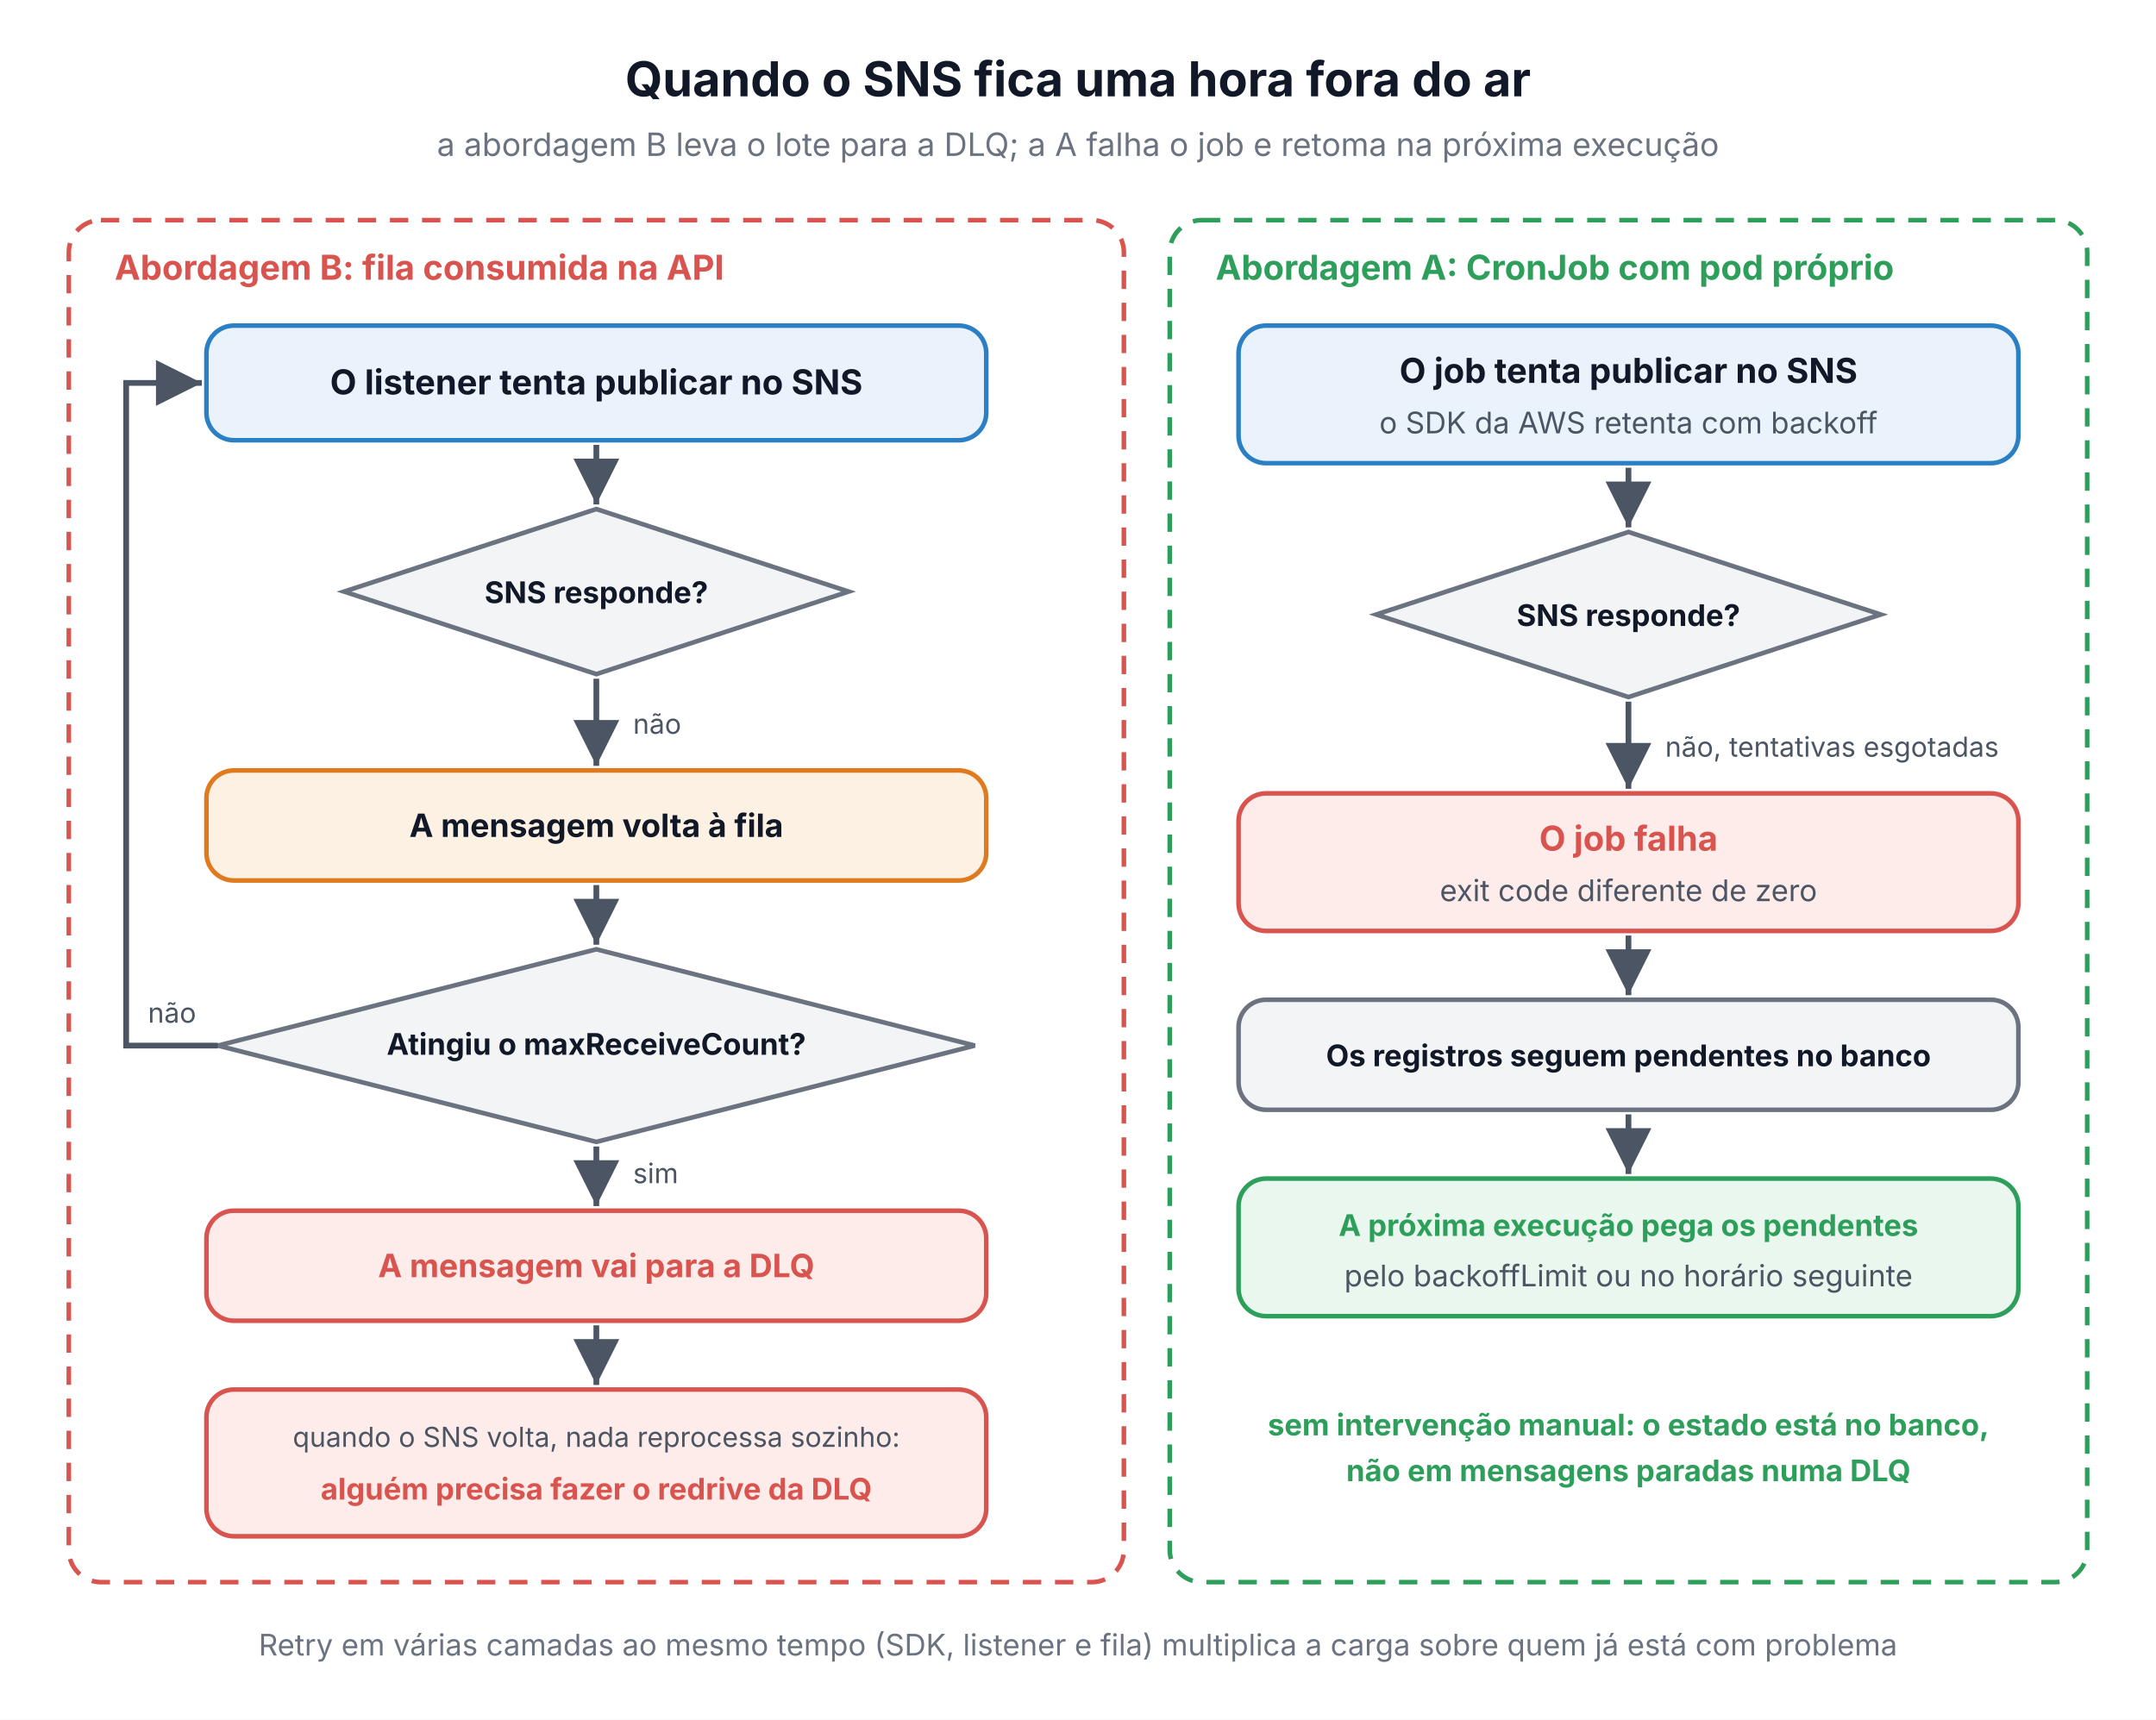
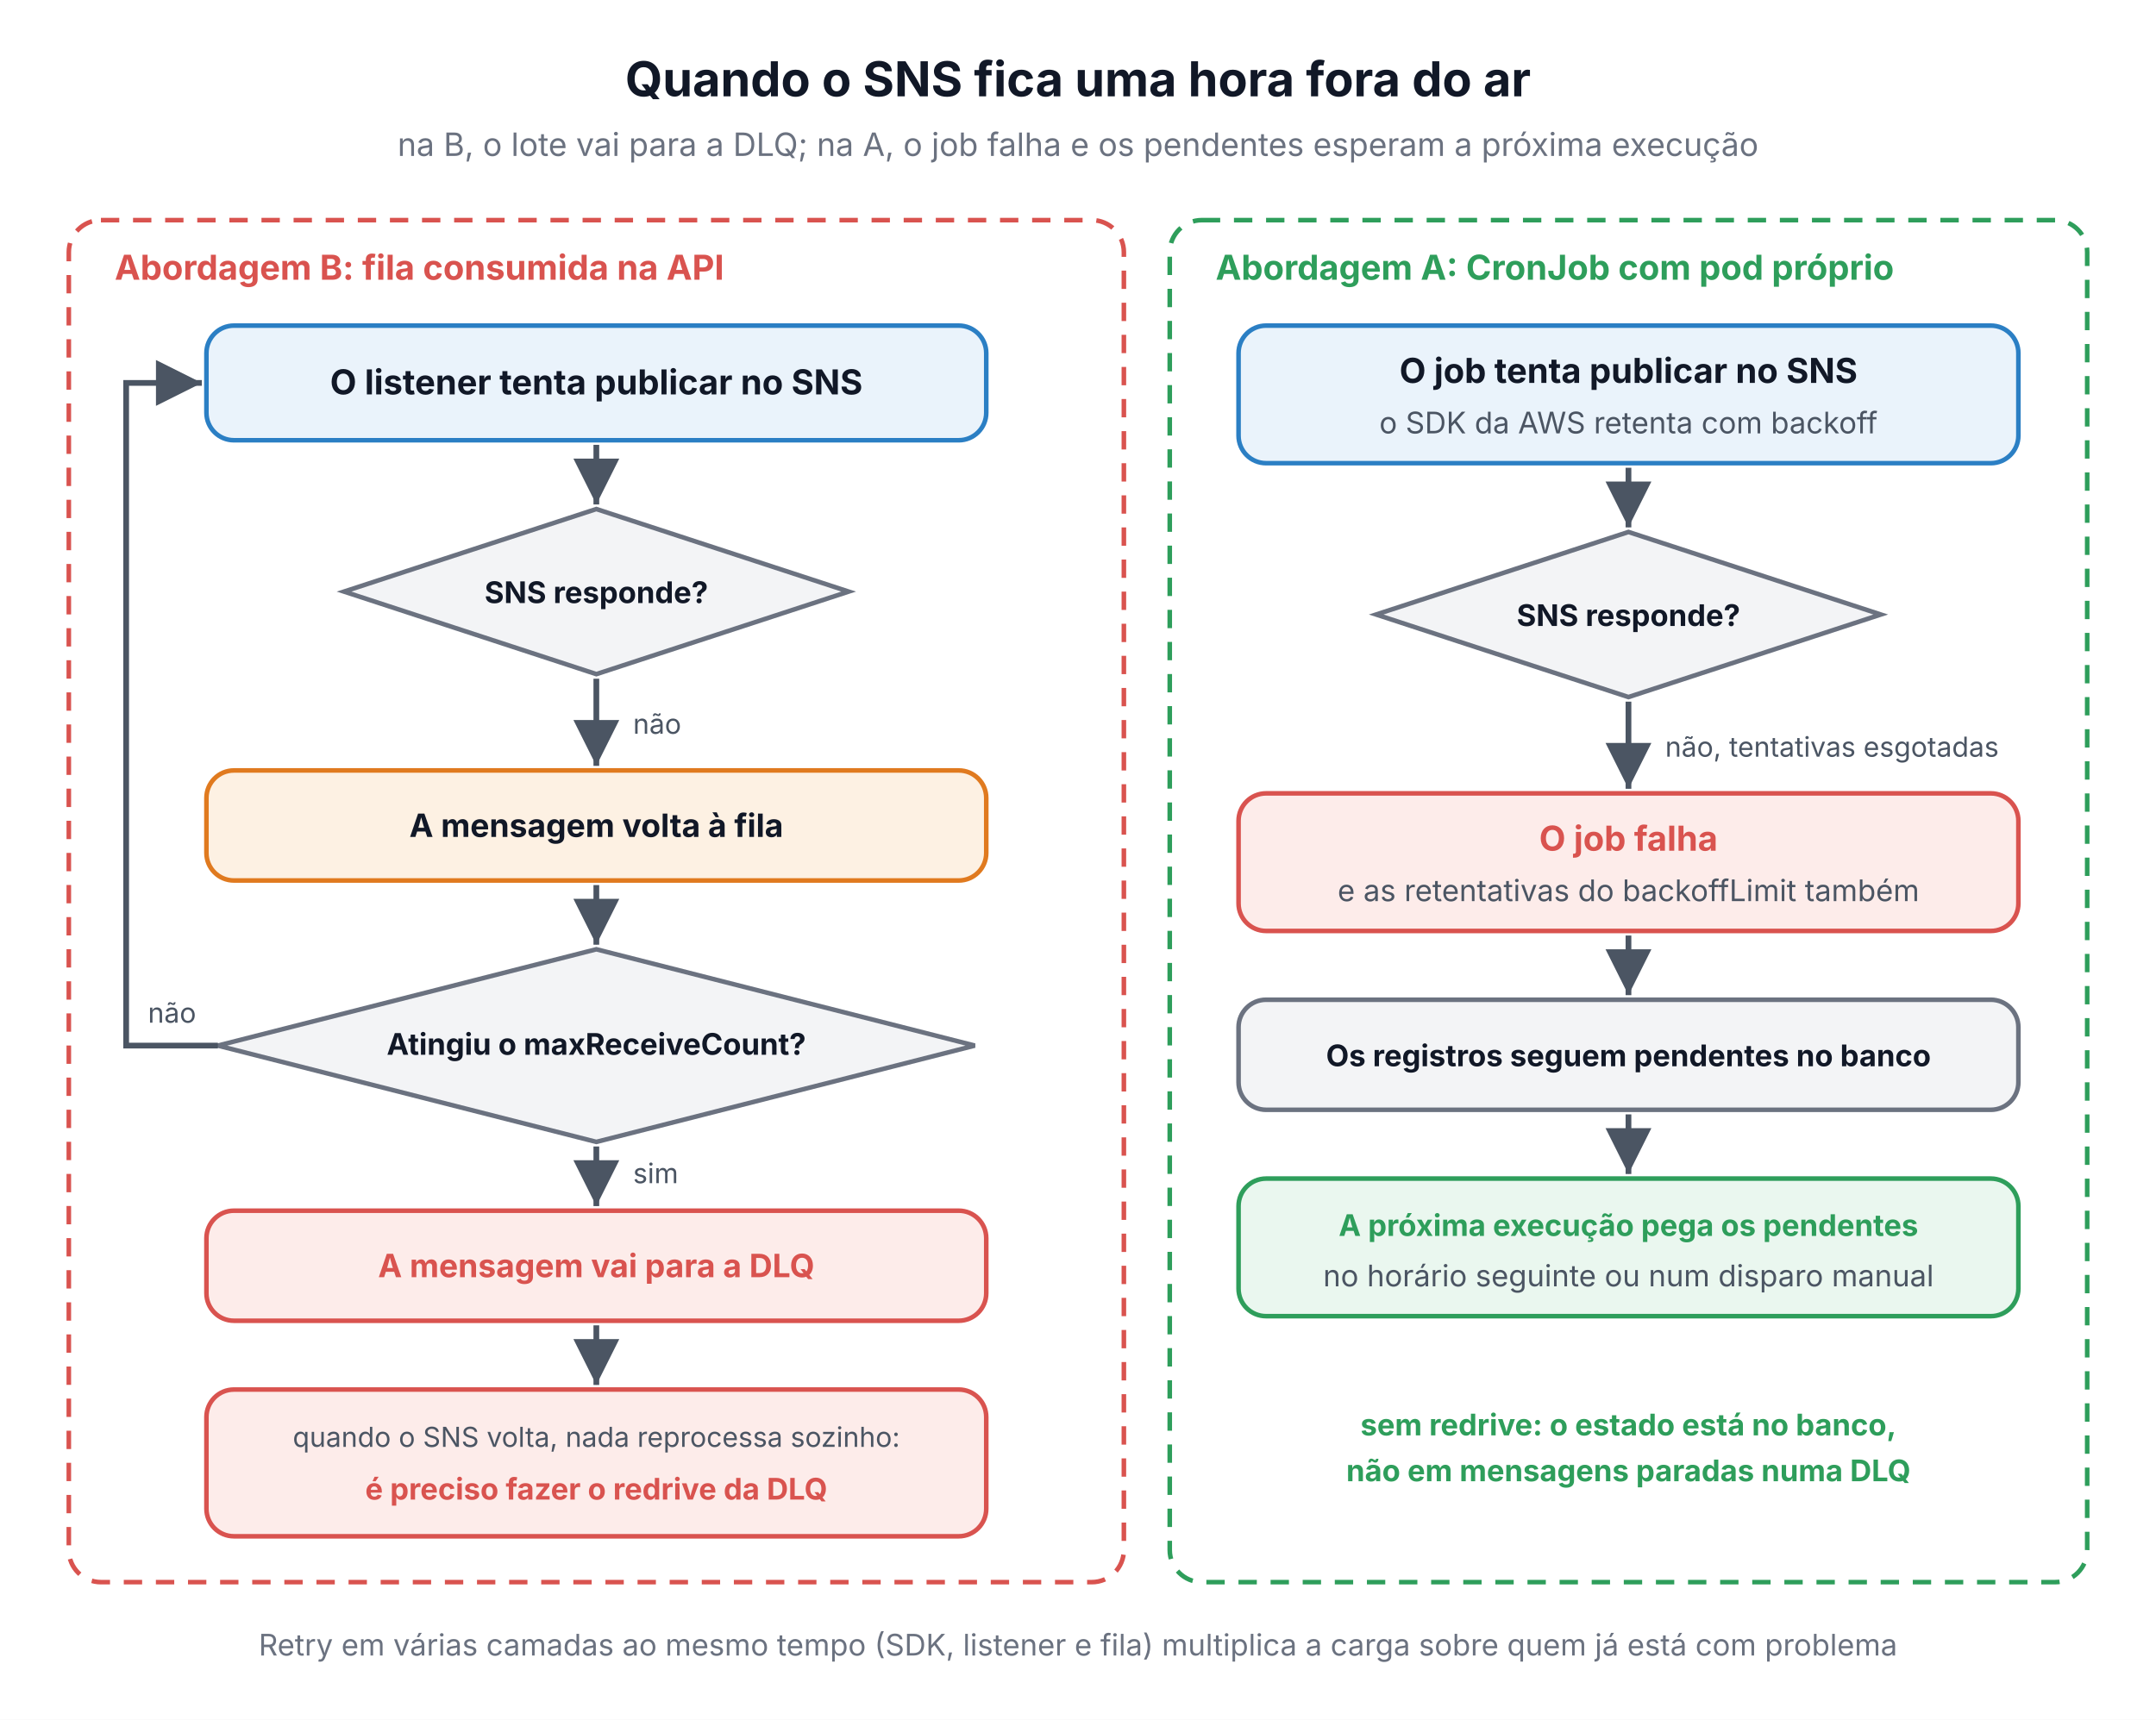
<svg xmlns="http://www.w3.org/2000/svg" viewBox="0 0 940 750" font-family="Inter, system-ui, sans-serif">
  <rect width="940" height="750" fill="#ffffff" />
  <defs>
    <marker id="seta" markerWidth="10" markerHeight="10" refX="8" refY="4" orient="auto">
      <path d="M0,0 L8,4 L0,8 Z" fill="#4b5563" />
    </marker>
  </defs>
  <text x="470" y="42" font-size="21" font-weight="700" fill="#111827" text-anchor="middle">Quando o SNS fica uma hora fora do ar</text>
-   <text x="470" y="68" font-size="14" fill="#6b7280" text-anchor="middle">a abordagem B leva o lote para a DLQ; a A falha o job e retoma na próxima execução</text>
+   <text x="470" y="68" font-size="14" fill="#6b7280" text-anchor="middle">na B, o lote vai para a DLQ; na A, o job falha e os pendentes esperam a próxima execução</text>
  <rect x="30" y="96" width="460" height="594" rx="14" fill="none" stroke="#d9534f" stroke-width="2" stroke-dasharray="8 6" />
  <text x="50" y="122" font-size="15" font-weight="700" fill="#d9534f">Abordagem B: fila consumida na API</text>
  <rect x="90" y="142" width="340" height="50" rx="12" fill="#eaf3fb" stroke="#2b7fc4" stroke-width="2" />
  <text x="260" y="172" font-size="15" font-weight="700" fill="#111827" text-anchor="middle">O listener tenta publicar no SNS</text>
  <path d="M260 194 V220" stroke="#4b5563" stroke-width="2.5" marker-end="url(#seta)" />
  <polygon points="260,222 370,258 260,294 150,258" fill="#f3f4f6" stroke="#6b7280" stroke-width="2" />
  <text x="260" y="263" font-size="13" font-weight="700" fill="#111827" text-anchor="middle">SNS responde?</text>
  <path d="M260 296 V334" stroke="#4b5563" stroke-width="2.5" marker-end="url(#seta)" />
  <text x="276" y="320" font-size="12" fill="#4b5563">não</text>
  <rect x="90" y="336" width="340" height="48" rx="12" fill="#fdf1e3" stroke="#e07a1f" stroke-width="2" />
  <text x="260" y="365" font-size="14" font-weight="700" fill="#111827" text-anchor="middle">A mensagem volta à fila</text>
  <path d="M260 386 V412" stroke="#4b5563" stroke-width="2.5" marker-end="url(#seta)" />
  <polygon points="260,414 425,456 260,498 95,456" fill="#f3f4f6" stroke="#6b7280" stroke-width="2" />
  <text x="260" y="460" font-size="13" font-weight="700" fill="#111827" text-anchor="middle">Atingiu o maxReceiveCount?</text>
  <path d="M95 456 H55 V167 H88" fill="none" stroke="#4b5563" stroke-width="2.5" marker-end="url(#seta)" />
  <text x="75" y="446" font-size="12" fill="#4b5563" text-anchor="middle">não</text>
  <path d="M260 500 V526" stroke="#4b5563" stroke-width="2.5" marker-end="url(#seta)" />
  <text x="276" y="516" font-size="12" fill="#4b5563">sim</text>
  <rect x="90" y="528" width="340" height="48" rx="12" fill="#fdecea" stroke="#d9534f" stroke-width="2" />
  <text x="260" y="557" font-size="14" font-weight="700" fill="#d9534f" text-anchor="middle">A mensagem vai para a DLQ</text>
  <path d="M260 578 V604" stroke="#4b5563" stroke-width="2.5" marker-end="url(#seta)" />
  <rect x="90" y="606" width="340" height="64" rx="12" fill="#fdecea" stroke="#d9534f" stroke-width="2" />
  <text x="260" y="631" font-size="12" fill="#4b5563" text-anchor="middle">quando o SNS volta, nada reprocessa sozinho:</text>
-   <text x="260" y="654" font-size="13" font-weight="700" fill="#d9534f" text-anchor="middle">alguém precisa fazer o redrive da DLQ</text>
+   <text x="260" y="654" font-size="13" font-weight="700" fill="#d9534f" text-anchor="middle">é preciso fazer o redrive da DLQ</text>
  <rect x="510" y="96" width="400" height="594" rx="14" fill="none" stroke="#2e9e5b" stroke-width="2" stroke-dasharray="8 6" />
  <text x="530" y="122" font-size="15" font-weight="700" fill="#2e9e5b">Abordagem A: CronJob com pod próprio</text>
  <rect x="540" y="142" width="340" height="60" rx="12" fill="#eaf3fb" stroke="#2b7fc4" stroke-width="2" />
  <text x="710" y="167" font-size="15" font-weight="700" fill="#111827" text-anchor="middle">O job tenta publicar no SNS</text>
  <text x="710" y="189" font-size="13" fill="#4b5563" text-anchor="middle">o SDK da AWS retenta com backoff</text>
  <path d="M710 204 V230" stroke="#4b5563" stroke-width="2.5" marker-end="url(#seta)" />
  <polygon points="710,232 820,268 710,304 600,268" fill="#f3f4f6" stroke="#6b7280" stroke-width="2" />
  <text x="710" y="273" font-size="13" font-weight="700" fill="#111827" text-anchor="middle">SNS responde?</text>
  <path d="M710 306 V344" stroke="#4b5563" stroke-width="2.5" marker-end="url(#seta)" />
  <text x="726" y="330" font-size="12" fill="#4b5563">não, tentativas esgotadas</text>
  <rect x="540" y="346" width="340" height="60" rx="12" fill="#fdecea" stroke="#d9534f" stroke-width="2" />
  <text x="710" y="371" font-size="15" font-weight="700" fill="#d9534f" text-anchor="middle">O job falha</text>
-   <text x="710" y="393" font-size="13" fill="#4b5563" text-anchor="middle">exit code diferente de zero</text>
+   <text x="710" y="393" font-size="13" fill="#4b5563" text-anchor="middle">e as retentativas do backoffLimit também</text>
  <path d="M710 408 V434" stroke="#4b5563" stroke-width="2.5" marker-end="url(#seta)" />
  <rect x="540" y="436" width="340" height="48" rx="12" fill="#f3f4f6" stroke="#6b7280" stroke-width="2" />
  <text x="710" y="465" font-size="13" font-weight="700" fill="#111827" text-anchor="middle">Os registros seguem pendentes no banco</text>
  <path d="M710 486 V512" stroke="#4b5563" stroke-width="2.5" marker-end="url(#seta)" />
  <rect x="540" y="514" width="340" height="60" rx="12" fill="#eaf7ef" stroke="#2e9e5b" stroke-width="2" />
  <text x="710" y="539" font-size="13" font-weight="700" fill="#2e9e5b" text-anchor="middle">A próxima execução pega os pendentes</text>
-   <text x="710" y="561" font-size="13" fill="#4b5563" text-anchor="middle">pelo backoffLimit ou no horário seguinte</text>
-   <text x="710" y="626" font-size="13" font-weight="700" fill="#2e9e5b" text-anchor="middle">sem intervenção manual: o estado está no banco,</text>
+   <text x="710" y="561" font-size="13" fill="#4b5563" text-anchor="middle">no horário seguinte ou num disparo manual</text>
+   <text x="710" y="626" font-size="13" font-weight="700" fill="#2e9e5b" text-anchor="middle">sem redrive: o estado está no banco,</text>
  <text x="710" y="646" font-size="13" font-weight="700" fill="#2e9e5b" text-anchor="middle">não em mensagens paradas numa DLQ</text>
  <text x="470" y="722" font-size="13" fill="#6b7280" text-anchor="middle">Retry em várias camadas ao mesmo tempo (SDK, listener e fila) multiplica a carga sobre quem já está com problema</text>
</svg>
